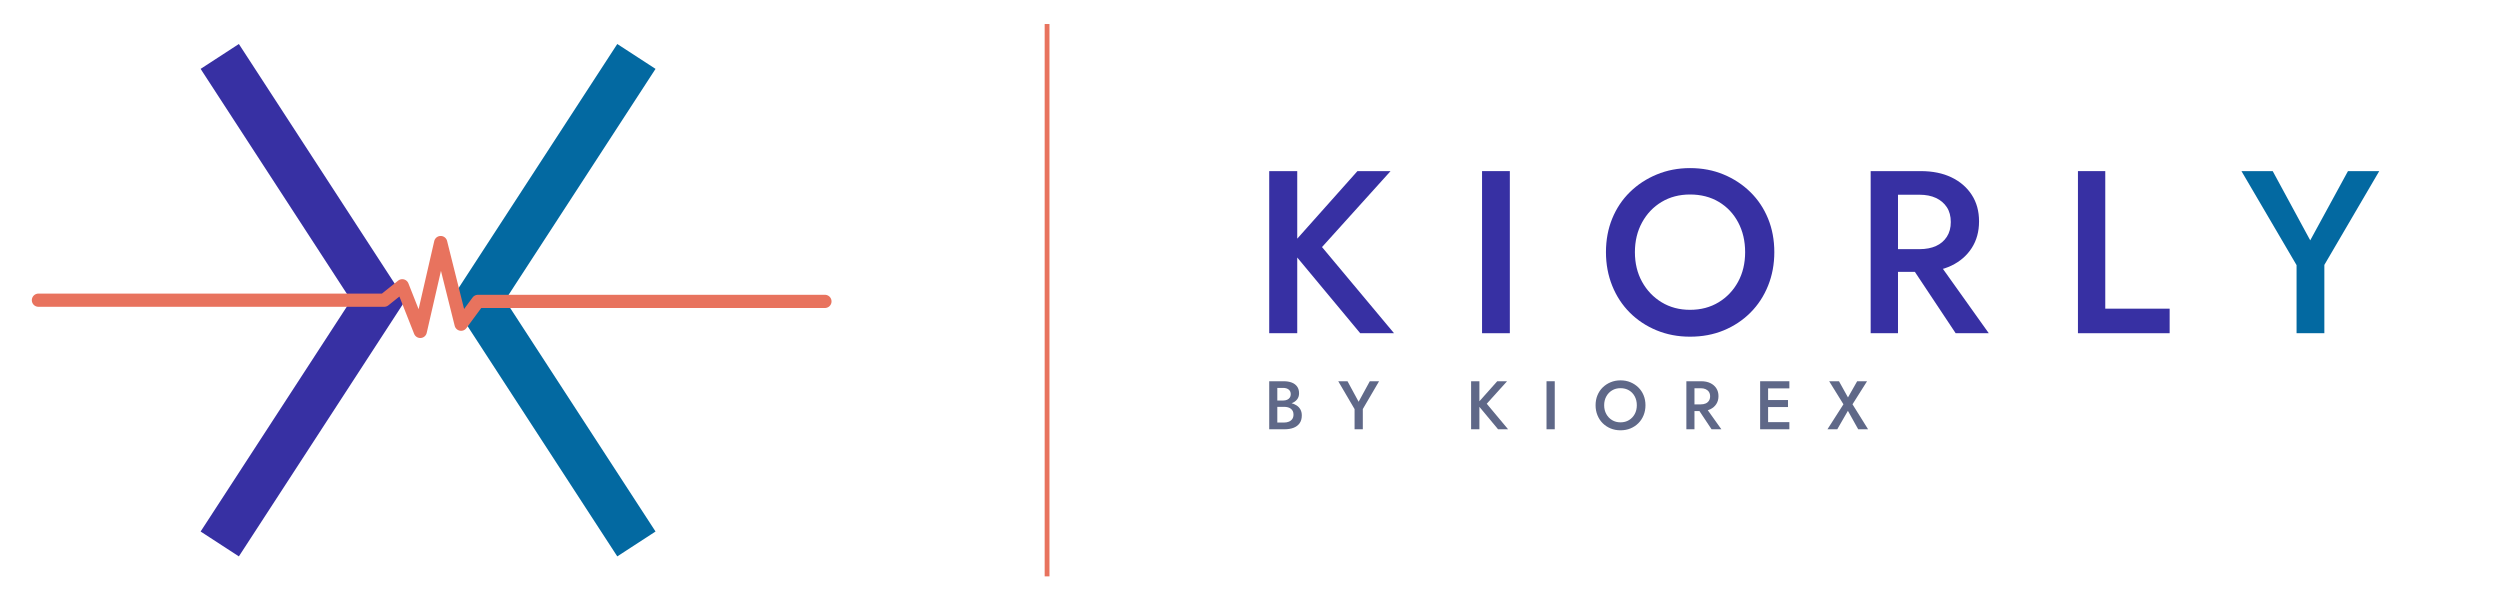
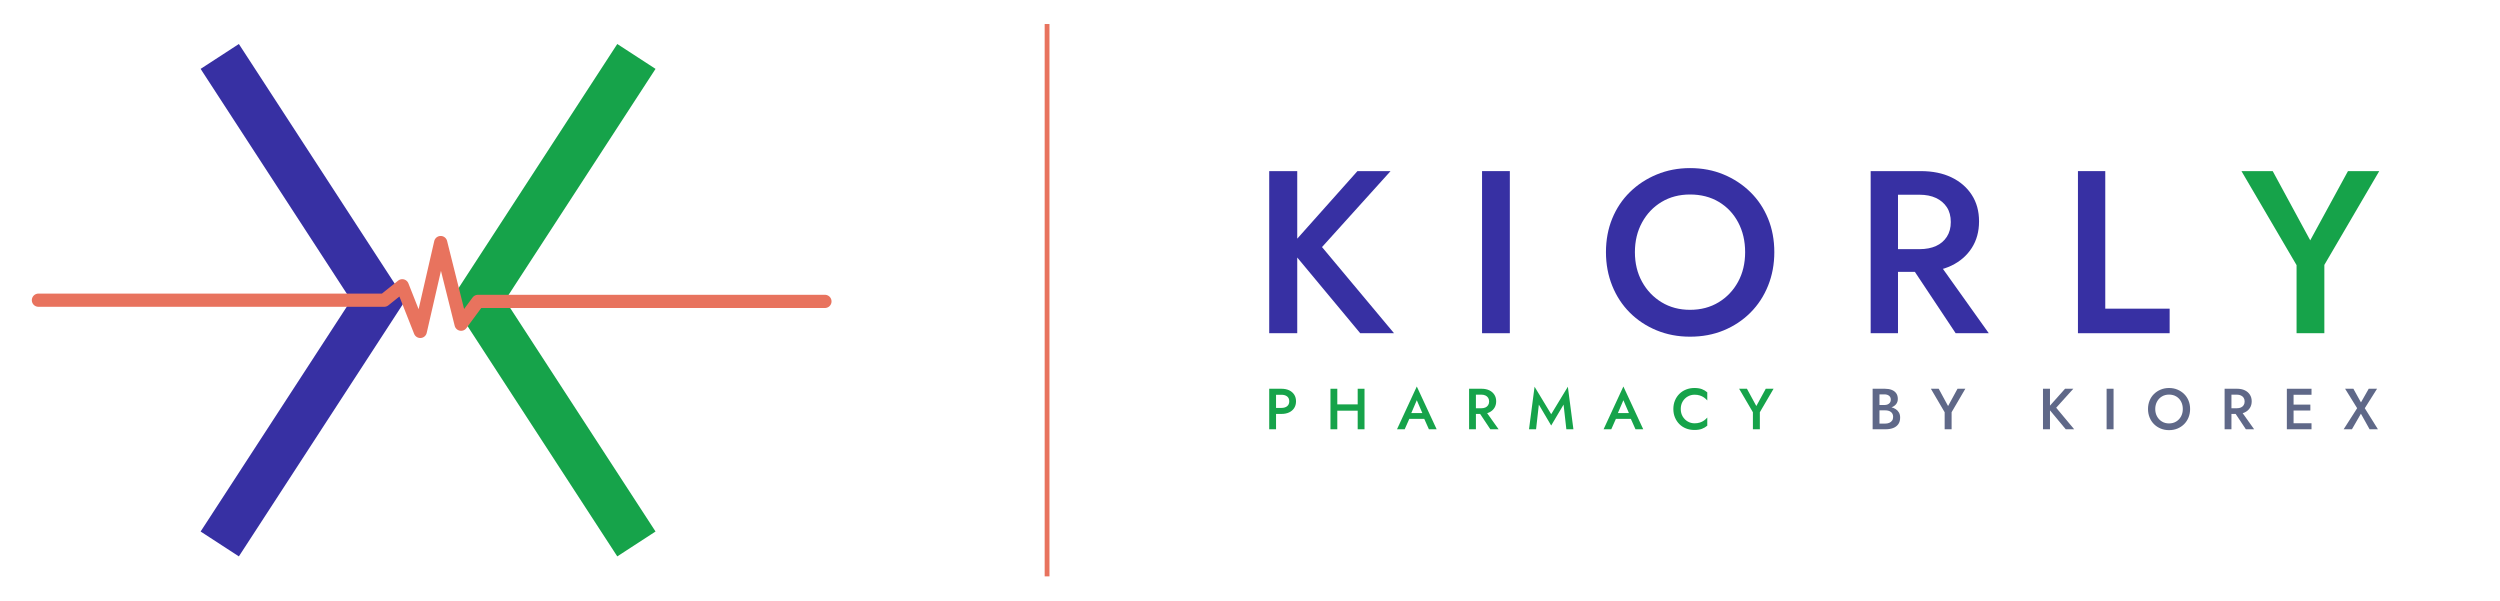
- <svg xmlns="http://www.w3.org/2000/svg" viewBox="190 190 2082 500" role="img" aria-label="Kiorly by Kiorex">
+ <svg xmlns="http://www.w3.org/2000/svg" viewBox="190 190 2082 500" role="img" aria-label="Kiorly Pharmacy by Kiorex">
  <polyline points="373,237 505,440 373,643" fill="none" stroke="#3730A3" stroke-width="38" />
-   <polyline points="720,237 588,440 720,643" fill="none" stroke="#0369A1" stroke-width="38" />
+   <polyline points="720,237 588,440 720,643" fill="none" stroke="#16A34A" stroke-width="38" />
  <path d="M222 440 H510 L525 428 L540 466 L557 392 L574 460 L588 441 H877" fill="none" stroke="#E8735E" stroke-width="11" stroke-linejoin="round" stroke-linecap="round" />
  <line x1="1062" y1="210" x2="1062" y2="670" stroke="#E8735E" stroke-width="4" />
  <path fill="#3730A3" d="M23.34-135L0-135L0 0L23.34 0L23.34-135ZM101.06-135L73.48-135L16.59-71.16L75.79 0L103.95 0L43.97-71.74L101.06-135Z" transform="translate(1247 467.5)" />
  <path fill="#3730A3" d="M200.39-135L177.25-135L177.25 0L200.39 0L200.39-135Z" transform="translate(1247 467.5)" />
  <path fill="#3730A3" d="M304.55-67.50L304.55-67.50Q304.55-81.39 310.53-92.28Q316.50-103.18 326.82-109.35Q337.14-115.52 350.45-115.52L350.45-115.52Q364.14-115.52 374.46-109.35Q384.78-103.18 390.56-92.28Q396.35-81.39 396.35-67.50L396.35-67.50Q396.35-53.61 390.47-42.81Q384.58-32.01 374.26-25.75Q363.95-19.48 350.45-19.48L350.45-19.48Q337.14-19.48 326.82-25.75Q316.50-32.01 310.53-42.81Q304.55-53.61 304.55-67.50ZM280.44-67.50L280.44-67.50Q280.44-52.46 285.65-39.54Q290.85-26.61 300.30-17.16Q309.75-7.71 322.58-2.41Q335.40 2.89 350.45 2.89L350.45 2.89Q365.88 2.89 378.60-2.41Q391.33-7.71 400.78-17.16Q410.23-26.61 415.44-39.54Q420.65-52.46 420.65-67.50L420.65-67.50Q420.65-82.74 415.44-95.46Q410.23-108.19 400.69-117.55Q391.14-126.90 378.41-132.20Q365.68-137.51 350.45-137.51L350.45-137.51Q335.60-137.51 322.77-132.20Q309.95-126.90 300.40-117.55Q290.85-108.19 285.65-95.46Q280.44-82.74 280.44-67.50Z" transform="translate(1247 467.5)" />
  <path fill="#3730A3" d="M553.35-64.41L528.85-64.41L571.67 0L599.25 0L553.35-64.41ZM523.65-135L500.89-135L500.89 0L523.65 0L523.65-135ZM514.39-135L514.39-115.33L541.58-115.33Q549.49-115.33 555.27-112.63Q561.06-109.93 564.34-104.91Q567.62-99.90 567.62-92.57L567.62-92.57Q567.62-85.44 564.34-80.33Q561.06-75.21 555.27-72.61Q549.49-70.01 541.58-70.01L541.58-70.01L514.39-70.01L514.39-51.11L542.55-51.11Q557.40-51.11 568.20-56.31Q579.00-61.52 585.07-70.97Q591.15-80.42 591.15-93.15L591.15-93.15Q591.15-105.88 585.07-115.23Q579.00-124.59 568.20-129.79Q557.40-135 542.55-135L542.55-135L514.39-135Z" transform="translate(1247 467.5)" />
  <path fill="#3730A3" d="M696.27-135L673.51-135L673.51 0L749.88 0L749.88-20.44L696.27-20.44L696.27-135Z" transform="translate(1247 467.5)" />
-   <path fill="#0369A1" d="M924.43-135L898.39-135L866.96-77.34L835.71-135L809.68-135L855.58-56.70L855.58 0L878.72 0L878.72-56.89L924.43-135Z" transform="translate(1247 467.5)" />
-   <path fill="#5F6888" d="M17.36-80.81L17.36-69.62L40.69-69.62Q53.61-69.62 63.26-73.29Q72.90-76.95 78.40-83.99Q83.89-91.03 83.89-101.06L83.89-101.06Q83.89-112.63 78.40-120.15Q72.90-127.67 63.26-131.34Q53.61-135 40.69-135L40.69-135L0-135L0 0L43.01 0Q57.47 0 68.37-4.15Q79.26-8.29 85.44-16.97Q91.61-25.65 91.61-38.96L91.61-38.96Q91.61-48.60 87.75-55.54Q83.89-62.49 77.14-66.92Q70.39-71.36 61.62-73.58Q52.84-75.79 43.01-75.79L43.01-75.79L17.36-75.79L17.36-63.06L41.66-63.06Q47.44-63.06 52.26-61.81Q57.09-60.56 60.75-57.76Q64.41-54.96 66.34-50.91Q68.27-46.86 68.27-41.27L68.27-41.27Q68.27-33.75 64.80-28.83Q61.33-23.91 55.35-21.41Q49.37-18.90 41.66-18.90L41.66-18.90L22.76-18.90L22.76-116.29L39.15-116.29Q48.79-116.29 54.67-111.66Q60.56-107.04 60.56-98.55L60.56-98.55Q60.56-92.96 57.86-89.00Q55.16-85.05 50.34-82.93Q45.51-80.81 39.15-80.81L39.15-80.81L17.36-80.81Z" transform="translate(1247 547.5) scale(0.2962963)" />
-   <path fill="#5F6888" d="M308.78-135L282.75-135L251.31-77.34L220.07-135L194.03-135L239.93-56.70L239.93 0L263.08 0L263.08-56.89L308.78-135Z" transform="translate(1247 547.5) scale(0.2962963)" />
-   <path fill="#5F6888" d="M590.78-135L567.45-135L567.45 0L590.78 0L590.78-135ZM668.50-135L640.93-135L584.03-71.16L643.24 0L671.40 0L611.42-71.74L668.50-135Z" transform="translate(1247 547.5) scale(0.2962963)" />
-   <path fill="#5F6888" d="M802.56-135L779.42-135L779.42 0L802.56 0L802.56-135Z" transform="translate(1247 547.5) scale(0.2962963)" />
-   <path fill="#5F6888" d="M941.44-67.50L941.44-67.50Q941.44-81.39 947.42-92.28Q953.40-103.18 963.71-109.35Q974.03-115.52 987.34-115.52L987.34-115.52Q1001.03-115.52 1011.35-109.35Q1021.67-103.18 1027.45-92.28Q1033.24-81.39 1033.24-67.50L1033.24-67.50Q1033.24-53.61 1027.36-42.81Q1021.47-32.01 1011.16-25.75Q1000.84-19.48 987.34-19.48L987.34-19.48Q974.03-19.48 963.71-25.75Q953.40-32.01 947.42-42.81Q941.44-53.61 941.44-67.50ZM917.33-67.50L917.33-67.50Q917.33-52.46 922.54-39.54Q927.75-26.61 937.20-17.16Q946.65-7.71 959.47-2.41Q972.30 2.89 987.34 2.89L987.34 2.89Q1002.77 2.89 1015.50-2.41Q1028.22-7.71 1037.67-17.16Q1047.12-26.61 1052.33-39.54Q1057.54-52.46 1057.54-67.50L1057.54-67.50Q1057.54-82.74 1052.33-95.46Q1047.12-108.19 1037.58-117.55Q1028.03-126.90 1015.30-132.20Q1002.57-137.51 987.34-137.51L987.34-137.51Q972.49-137.51 959.66-132.20Q946.84-126.90 937.29-117.55Q927.75-108.19 922.54-95.46Q917.33-82.74 917.33-67.50Z" transform="translate(1247 547.5) scale(0.2962963)" />
-   <path fill="#5F6888" d="M1224.96-64.41L1200.47-64.41L1243.28 0L1270.86 0L1224.96-64.41ZM1195.26-135L1172.50-135L1172.50 0L1195.26 0L1195.26-135ZM1186.00-135L1186.00-115.33L1213.19-115.33Q1221.10-115.33 1226.89-112.63Q1232.67-109.93 1235.95-104.91Q1239.23-99.90 1239.23-92.57L1239.23-92.57Q1239.23-85.44 1235.95-80.33Q1232.67-75.21 1226.89-72.61Q1221.10-70.01 1213.19-70.01L1213.19-70.01L1186.00-70.01L1186.00-51.11L1214.16-51.11Q1229.01-51.11 1239.81-56.31Q1250.61-61.52 1256.68-70.97Q1262.76-80.42 1262.76-93.15L1262.76-93.15Q1262.76-105.88 1256.68-115.23Q1250.61-124.59 1239.81-129.79Q1229.01-135 1214.16-135L1214.16-135L1186.00-135Z" transform="translate(1247 547.5) scale(0.2962963)" />
-   <path fill="#5F6888" d="M1393.92-20.06L1393.92 0L1462.00 0L1462.00-20.06L1393.92-20.06ZM1393.92-135L1393.92-114.94L1462.00-114.94L1462.00-135L1393.92-135ZM1393.92-82.16L1393.92-62.49L1458.14-62.49L1458.14-82.16L1393.92-82.16ZM1402.22-135L1379.84-135L1379.84 0L1402.22 0L1402.22-135Z" transform="translate(1247 547.5) scale(0.2962963)" />
-   <path fill="#5F6888" d="M1680.34-135L1652.56-135L1626.72-89.49L1601.46-135L1573.88-135L1613.99-70.20L1569.06 0L1596.64 0L1626.53-51.88L1655.46 0L1683.23 0L1639.45-70.20L1680.34-135Z" transform="translate(1247 547.5) scale(0.2962963)" />
+   <path fill="#16A34A" d="M924.43-135L898.39-135L866.96-77.34L835.71-135L809.68-135L855.58-56.70L855.58 0L878.72 0L878.72-56.89L924.43-135Z" transform="translate(1247 467.5)" />
+   <path fill="#16A34A" d="M22.76-135L0-135L0 0L22.76 0L22.76-135ZM13.50-135L13.50-114.94L40.69-114.94Q52.46-114.94 59.59-109.45Q66.73-103.95 66.73-93.15L66.73-93.15Q66.73-82.35 59.59-76.76Q52.46-71.16 40.69-71.16L40.69-71.16L13.50-71.16L13.50-51.11L40.69-51.11Q55.54-51.11 66.34-56.22Q77.14-61.33 83.22-70.78Q89.29-80.23 89.29-93.15L89.29-93.15Q89.29-106.07 83.22-115.43Q77.14-124.78 66.34-129.89Q55.54-135 40.69-135L40.69-135L13.50-135Z" transform="translate(1247 547.5) scale(0.25)" />
+   <path fill="#16A34A" d="M213.13-82.93L213.13-61.91L309.56-61.91L309.56-82.93L213.13-82.93ZM317.46-135L294.71-135L294.71 0L317.46 0L317.46-135ZM226.82-135L204.06-135L204.06 0L226.82 0L226.82-135Z" transform="translate(1247 547.5) scale(0.25)" />
+   <path fill="#16A34A" d="M460.78-54L456.34-34.71L527.70-34.71L523.46-54L460.78-54ZM470.42-47.25L491.63-96.81L513.23-46.67L513.62-41.08L531.94 0L557.78 0L491.63-142.52L425.68 0L451.33 0L470.03-42.24L470.42-47.25Z" transform="translate(1247 547.5) scale(0.25)" />
+   <path fill="#16A34A" d="M718.26-64.41L693.77-64.41L736.58 0L764.16 0L718.26-64.41ZM688.56-135L665.80-135L665.80 0L688.56 0L688.56-135ZM679.30-135L679.30-115.33L706.50-115.33Q714.40-115.33 720.19-112.63Q725.98-109.93 729.25-104.91Q732.53-99.90 732.53-92.57L732.53-92.57Q732.53-85.44 729.25-80.33Q725.98-75.21 720.19-72.61Q714.40-70.01 706.50-70.01L706.50-70.01L679.30-70.01L679.30-51.11L707.46-51.11Q722.31-51.11 733.11-56.31Q743.91-61.52 749.99-70.97Q756.06-80.42 756.06-93.15L756.06-93.15Q756.06-105.88 749.99-115.23Q743.91-124.59 733.11-129.79Q722.31-135 707.46-135L707.46-135L679.30-135Z" transform="translate(1247 547.5) scale(0.25)" />
+   <path fill="#16A34A" d="M888.96 0L898.22-82.16L939.30-12.54L980.57-82.16L989.83 0L1013.35 0L994.84-141.75L939.30-50.14L883.95-141.75L865.43 0L888.96 0Z" transform="translate(1247 547.5) scale(0.25)" />
+   <path fill="#16A34A" d="M1148.95-54L1144.52-34.71L1215.87-34.71L1211.63-54L1148.95-54ZM1158.60-47.25L1179.81-96.81L1201.41-46.67L1201.80-41.08L1220.12 0L1245.96 0L1179.81-142.52L1113.85 0L1139.50 0L1158.21-42.24L1158.60-47.25Z" transform="translate(1247 547.5) scale(0.25)" />
+   <path fill="#16A34A" d="M1370.95-67.50L1370.95-67.50Q1370.95-81.96 1377.41-92.67Q1383.87-103.37 1394.29-109.25Q1404.70-115.14 1417.04-115.14L1417.04-115.14Q1426.69-115.14 1434.50-112.63Q1442.31-110.12 1448.48-105.78Q1454.65-101.44 1459.28-96.04L1459.28-96.04L1459.28-123.04Q1450.99-130.18 1441.06-133.84Q1431.12-137.51 1416.27-137.51L1416.27-137.51Q1401.42-137.51 1388.60-132.40Q1375.77-127.29 1366.32-117.93Q1356.87-108.58 1351.57-95.75Q1346.27-82.93 1346.27-67.50L1346.27-67.50Q1346.27-52.26 1351.57-39.44Q1356.87-26.61 1366.32-17.16Q1375.77-7.71 1388.60-2.70Q1401.42 2.31 1416.27 2.31L1416.27 2.31Q1431.12 2.31 1441.06-1.35Q1450.99-5.01 1459.28-11.96L1459.28-11.96L1459.28-39.15Q1454.65-33.56 1448.48-29.22Q1442.31-24.88 1434.50-22.37Q1426.69-19.86 1417.04-19.86L1417.04-19.86Q1404.70-19.86 1394.29-25.84Q1383.87-31.82 1377.41-42.52Q1370.95-53.23 1370.95-67.50Z" transform="translate(1247 547.5) scale(0.25)" />
+   <path fill="#16A34A" d="M1680.12-135L1654.09-135L1622.65-77.34L1591.41-135L1565.37-135L1611.27-56.70L1611.27 0L1634.42 0L1634.42-56.89L1680.12-135Z" transform="translate(1247 547.5) scale(0.25)" />
+   <path fill="#5F6888" d="M17.36-80.81L17.36-69.62L40.69-69.62Q53.61-69.62 63.26-73.29Q72.90-76.95 78.40-83.99Q83.89-91.03 83.89-101.06L83.89-101.06Q83.89-112.63 78.40-120.15Q72.90-127.67 63.26-131.34Q53.61-135 40.69-135L40.69-135L0-135L0 0L43.01 0Q57.47 0 68.37-4.15Q79.26-8.29 85.44-16.97Q91.61-25.65 91.61-38.96L91.61-38.96Q91.61-48.60 87.75-55.54Q83.89-62.49 77.14-66.92Q70.39-71.36 61.62-73.58Q52.84-75.79 43.01-75.79L43.01-75.79L17.36-75.79L17.36-63.06L41.66-63.06Q47.44-63.06 52.26-61.81Q57.09-60.56 60.75-57.76Q64.41-54.96 66.34-50.91Q68.27-46.86 68.27-41.27L68.27-41.27Q68.27-33.75 64.80-28.83Q61.33-23.91 55.35-21.41Q49.37-18.90 41.66-18.90L41.66-18.90L22.76-18.90L22.76-116.29L39.15-116.29Q48.79-116.29 54.67-111.66Q60.56-107.04 60.56-98.55L60.56-98.55Q60.56-92.96 57.86-89.00Q55.16-85.05 50.34-82.93Q45.51-80.81 39.15-80.81L39.15-80.81L17.36-80.81Z" transform="translate(1749.53 547.5) scale(0.25)" />
+   <path fill="#5F6888" d="M308.78-135L282.75-135L251.31-77.34L220.07-135L194.03-135L239.93-56.70L239.93 0L263.08 0L263.08-56.89L308.78-135Z" transform="translate(1749.53 547.5) scale(0.25)" />
+   <path fill="#5F6888" d="M590.78-135L567.45-135L567.45 0L590.78 0L590.78-135ZM668.50-135L640.93-135L584.03-71.16L643.24 0L671.40 0L611.42-71.74L668.50-135Z" transform="translate(1749.53 547.5) scale(0.25)" />
+   <path fill="#5F6888" d="M802.56-135L779.42-135L779.42 0L802.56 0L802.56-135Z" transform="translate(1749.53 547.5) scale(0.25)" />
+   <path fill="#5F6888" d="M941.44-67.50L941.44-67.50Q941.44-81.39 947.42-92.28Q953.40-103.18 963.71-109.35Q974.03-115.52 987.34-115.52L987.34-115.52Q1001.03-115.52 1011.35-109.35Q1021.67-103.18 1027.45-92.28Q1033.24-81.39 1033.24-67.50L1033.24-67.50Q1033.24-53.61 1027.36-42.81Q1021.47-32.01 1011.16-25.75Q1000.84-19.48 987.34-19.48L987.34-19.48Q974.03-19.48 963.71-25.75Q953.40-32.01 947.42-42.81Q941.44-53.61 941.44-67.50ZM917.33-67.50L917.33-67.50Q917.33-52.46 922.54-39.54Q927.75-26.61 937.20-17.16Q946.65-7.71 959.47-2.41Q972.30 2.89 987.34 2.89L987.34 2.89Q1002.77 2.89 1015.50-2.41Q1028.22-7.71 1037.67-17.16Q1047.12-26.61 1052.33-39.54Q1057.54-52.46 1057.54-67.50L1057.54-67.50Q1057.54-82.74 1052.33-95.46Q1047.12-108.19 1037.58-117.55Q1028.03-126.90 1015.30-132.20Q1002.57-137.51 987.34-137.51L987.34-137.51Q972.49-137.51 959.66-132.20Q946.84-126.90 937.29-117.55Q927.75-108.19 922.54-95.46Q917.33-82.74 917.33-67.50Z" transform="translate(1749.53 547.5) scale(0.25)" />
+   <path fill="#5F6888" d="M1224.96-64.41L1200.47-64.41L1243.28 0L1270.86 0L1224.96-64.41ZM1195.26-135L1172.50-135L1172.50 0L1195.26 0L1195.26-135ZM1186.00-135L1186.00-115.33L1213.19-115.33Q1221.10-115.33 1226.89-112.63Q1232.67-109.93 1235.95-104.91Q1239.23-99.90 1239.23-92.57L1239.23-92.57Q1239.23-85.44 1235.95-80.33Q1232.67-75.21 1226.89-72.61Q1221.10-70.01 1213.19-70.01L1213.19-70.01L1186.00-70.01L1186.00-51.11L1214.16-51.11Q1229.01-51.11 1239.81-56.31Q1250.61-61.52 1256.68-70.97Q1262.76-80.42 1262.76-93.15L1262.76-93.15Q1262.76-105.88 1256.68-115.23Q1250.61-124.59 1239.81-129.79Q1229.01-135 1214.16-135L1214.16-135L1186.00-135Z" transform="translate(1749.53 547.5) scale(0.25)" />
+   <path fill="#5F6888" d="M1393.92-20.06L1393.92 0L1462.00 0L1462.00-20.06L1393.92-20.06ZM1393.92-135L1393.92-114.94L1462.00-114.94L1462.00-135L1393.92-135ZM1393.92-82.16L1393.92-62.49L1458.14-62.49L1458.14-82.16L1393.92-82.16ZM1402.22-135L1379.84-135L1379.84 0L1402.22 0L1402.22-135Z" transform="translate(1749.53 547.5) scale(0.25)" />
+   <path fill="#5F6888" d="M1680.34-135L1652.56-135L1626.72-89.49L1601.46-135L1573.88-135L1613.99-70.20L1569.06 0L1596.64 0L1626.53-51.88L1655.46 0L1683.23 0L1639.45-70.20L1680.34-135Z" transform="translate(1749.53 547.5) scale(0.25)" />
</svg>
